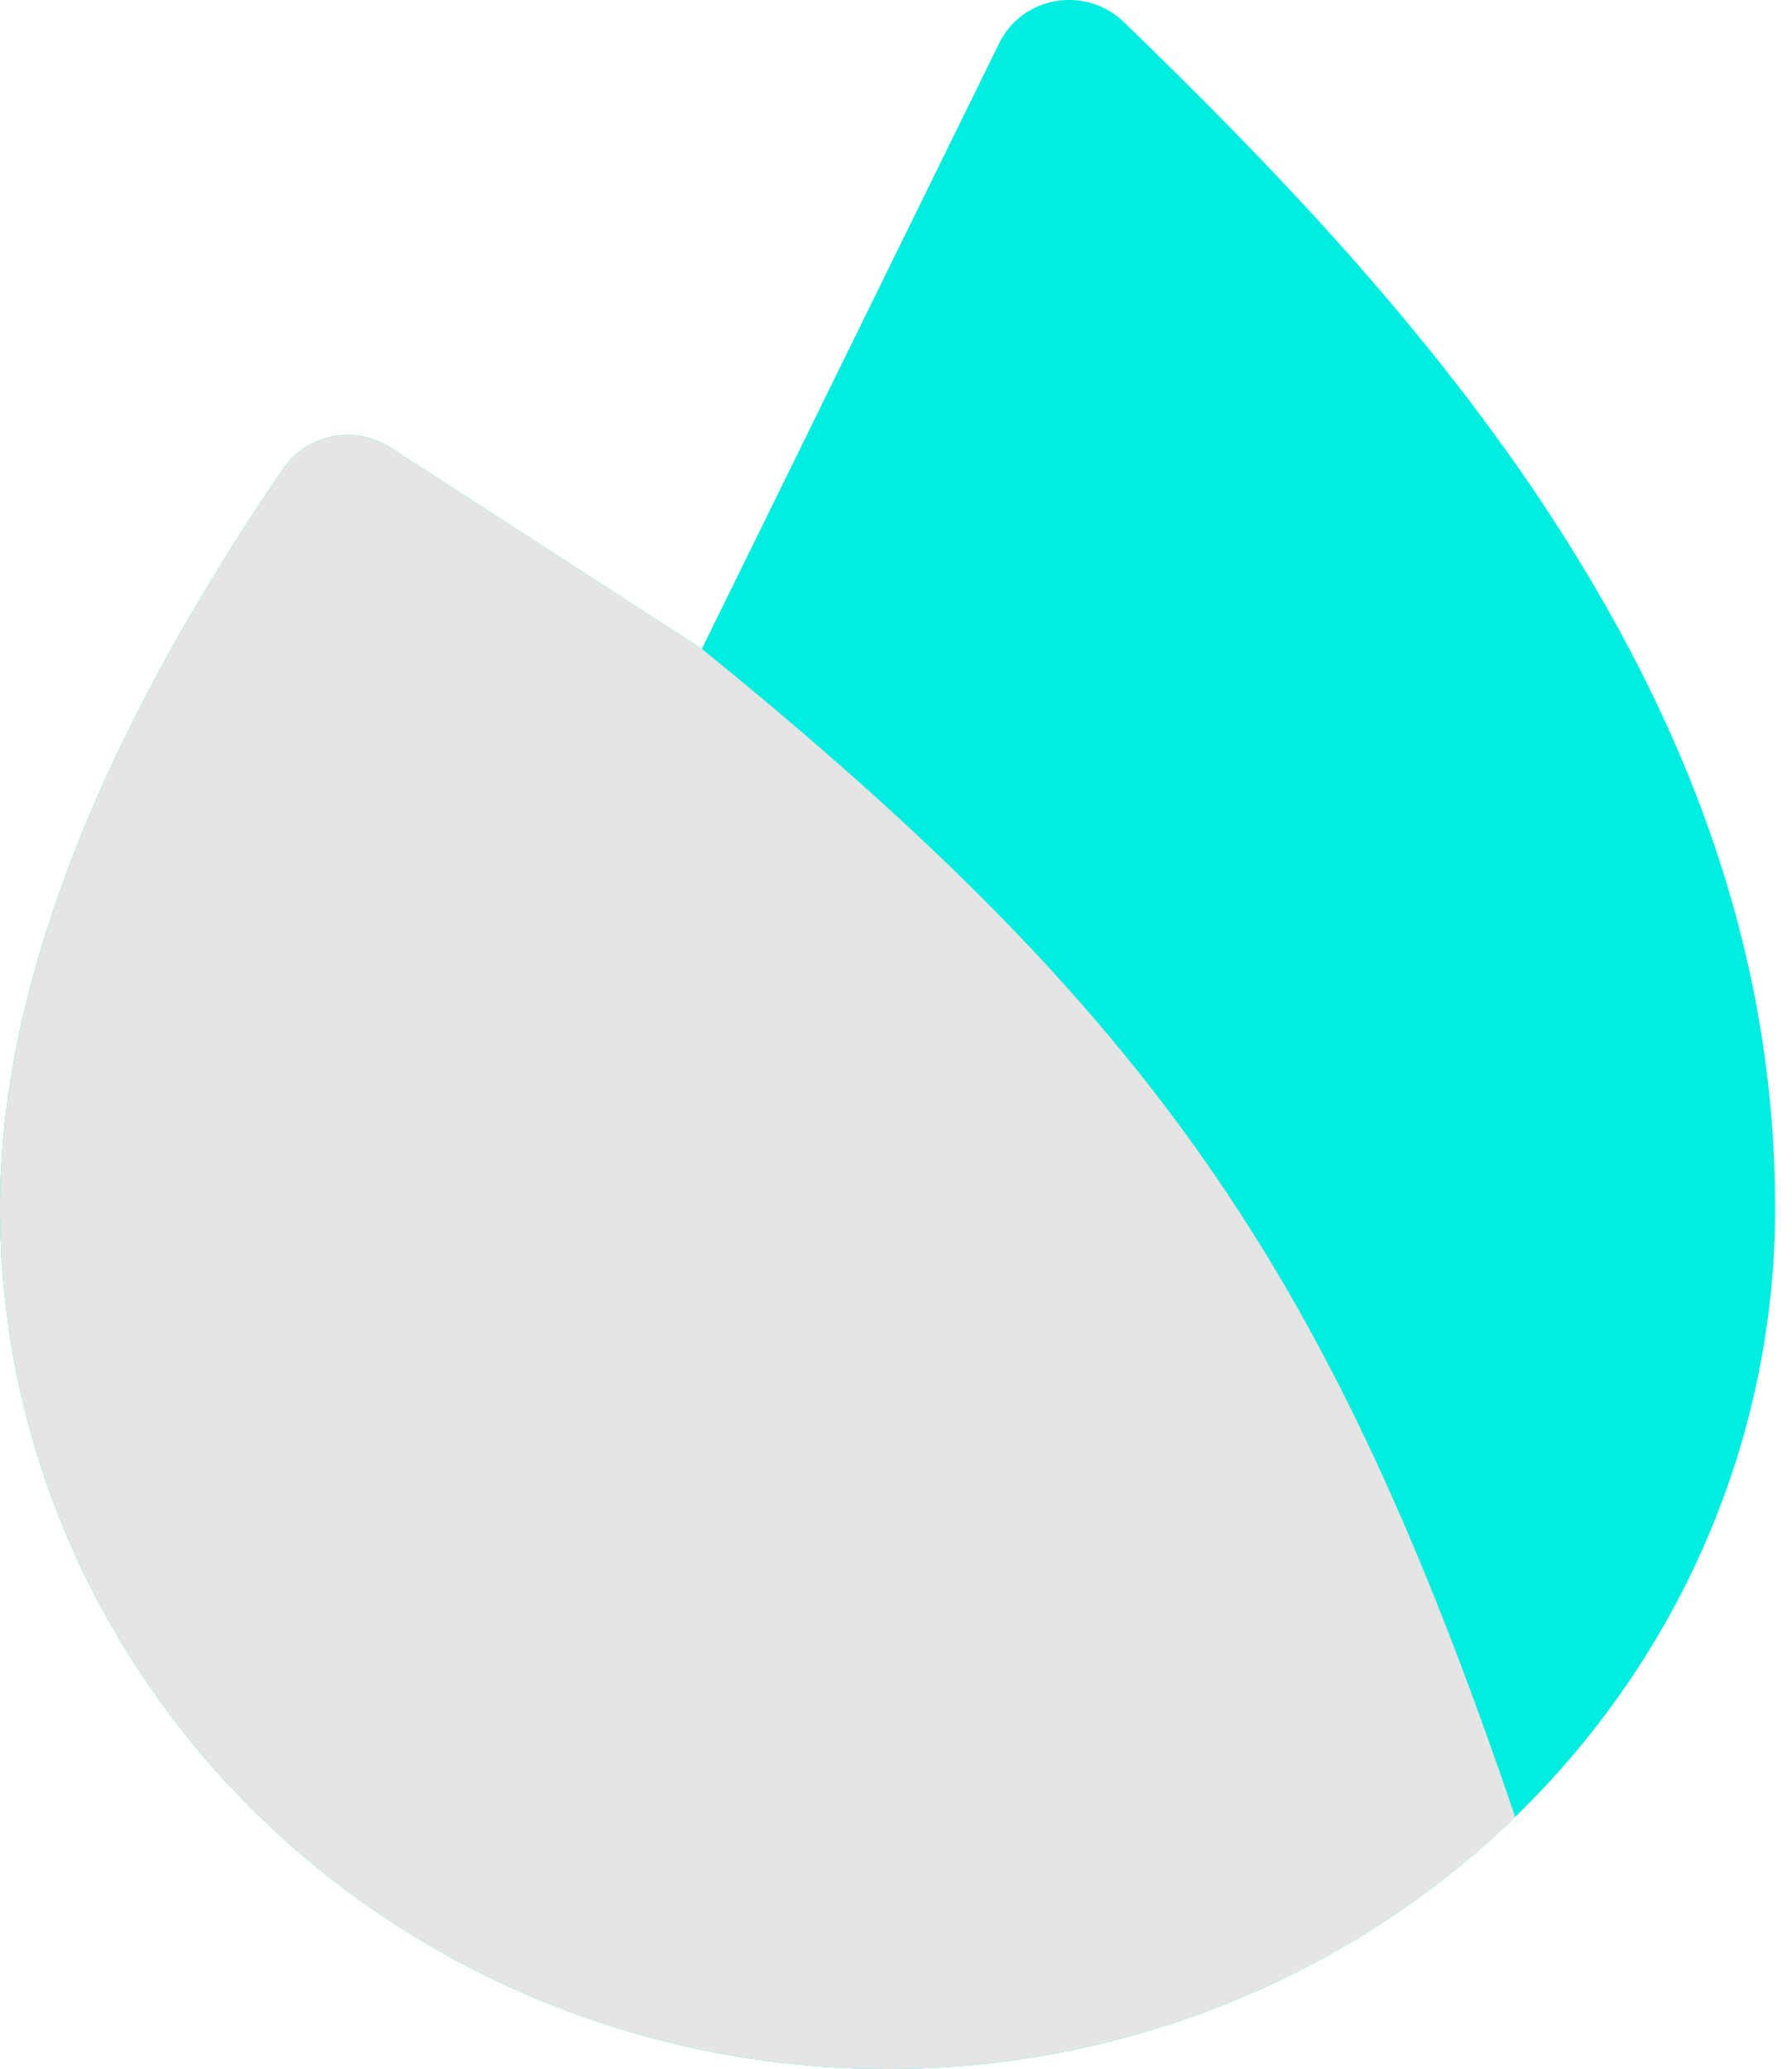
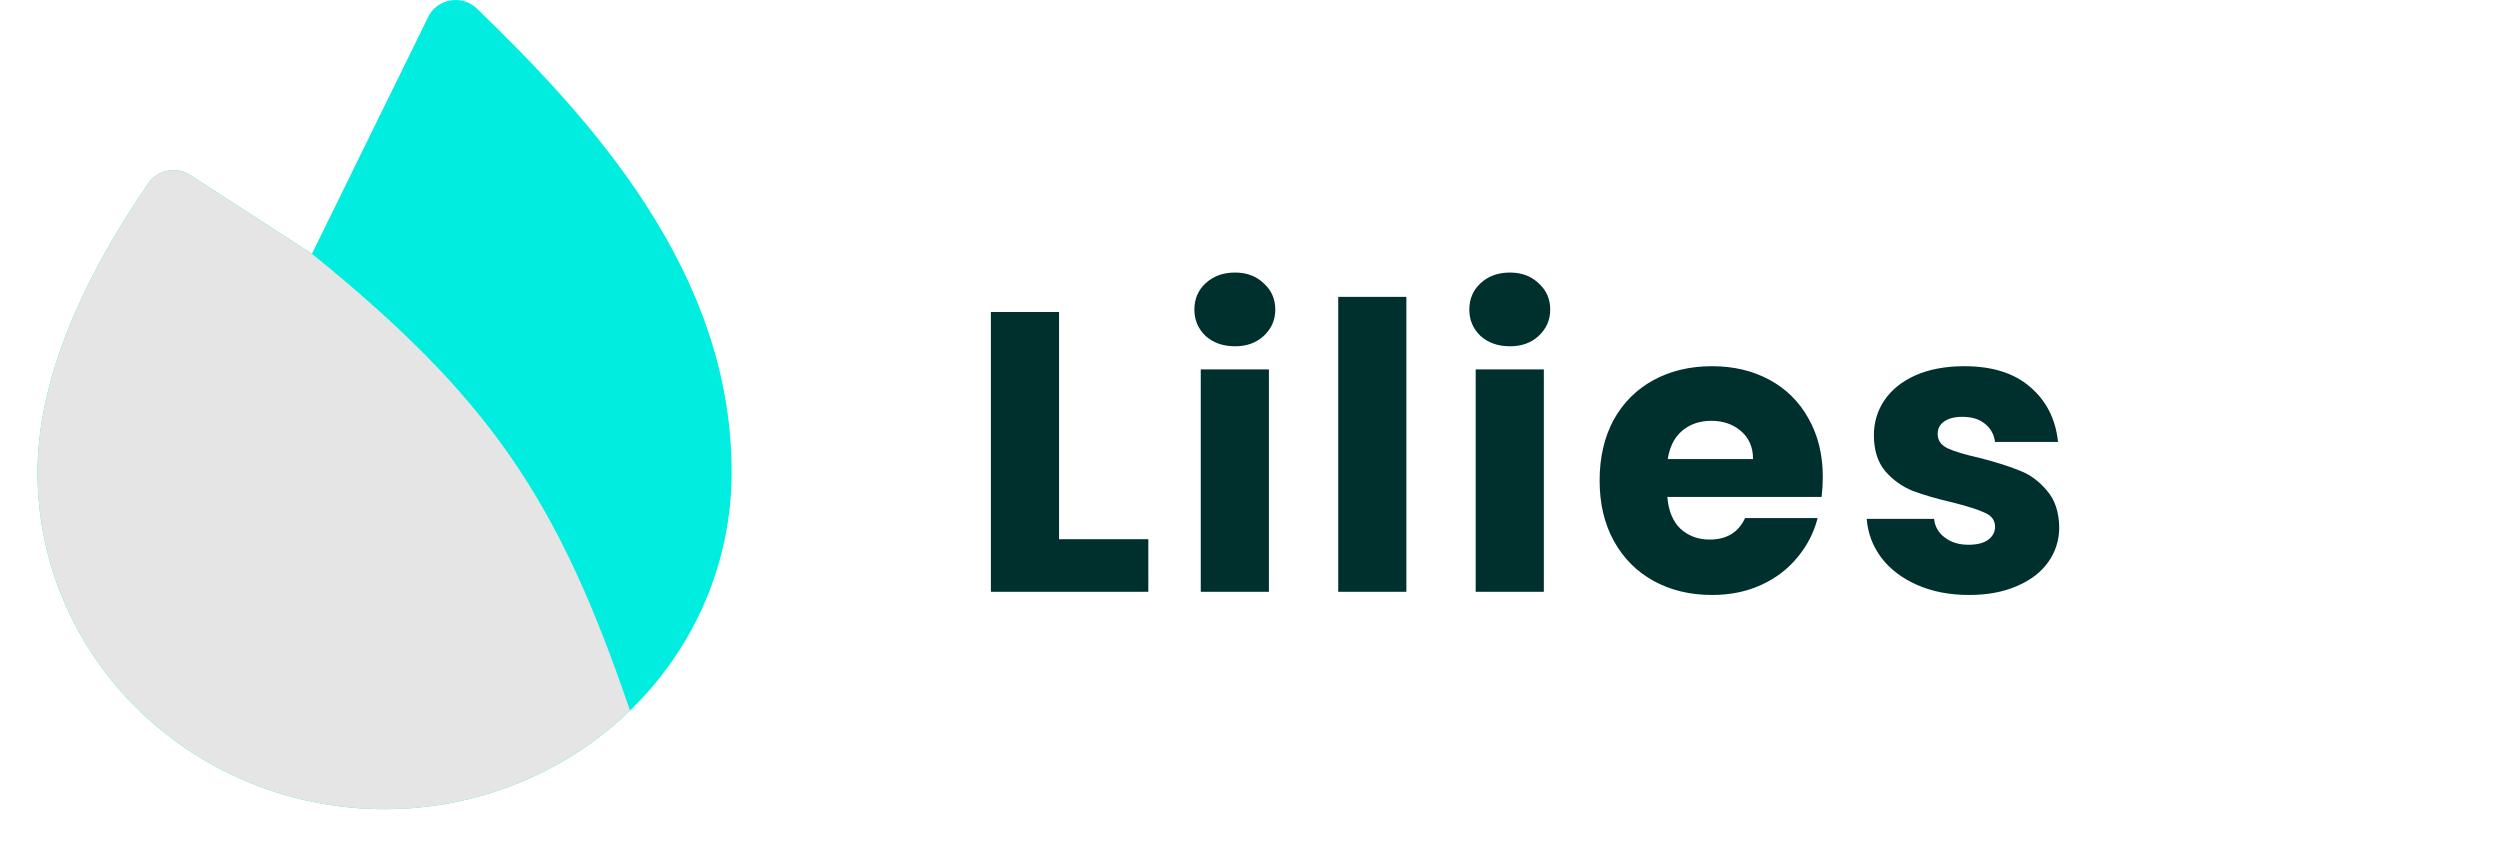
- <svg xmlns="http://www.w3.org/2000/svg" width="58" height="67" viewBox="0 0 58 67" fill="none">
-   <path d="M57.475 39.125C57.475 46.518 54.447 53.608 49.058 58.836C43.669 64.063 36.359 67 28.738 67C21.116 67 13.806 64.063 8.417 58.836C3.028 53.608 1.13572e-07 46.518 0 39.125C0 32.13 3.086 24.07 9.174 15.169C9.356 14.904 9.59 14.675 9.862 14.498C10.135 14.32 10.441 14.196 10.763 14.133C11.085 14.07 11.417 14.069 11.739 14.131C12.062 14.192 12.369 14.315 12.642 14.492L22.724 21.012L32.36 1.382C32.532 1.032 32.788 0.727 33.107 0.492C33.425 0.258 33.797 0.101 34.191 0.035C34.586 -0.031 34.99 -0.004 35.371 0.113C35.752 0.23 36.099 0.435 36.382 0.709C40.988 5.168 46.246 10.578 50.33 16.886C55.138 24.313 57.475 31.587 57.475 39.125L57.475 39.125Z" fill="#00EDDF" />
-   <path d="M28.738 67C36.359 67 43.669 64.063 49.058 58.836C43.093 41.285 37.428 32.939 22.724 21.012L12.642 14.492C12.369 14.315 12.062 14.193 11.739 14.131C11.417 14.069 11.085 14.07 10.763 14.133C10.441 14.196 10.135 14.32 9.862 14.498C9.59 14.675 9.356 14.904 9.174 15.169C3.086 24.07 0 32.13 0 39.125C0 46.518 3.028 53.608 8.417 58.836C13.806 64.063 21.116 67 28.738 67Z" fill="#E5E5E5" />
+ <svg xmlns="http://www.w3.org/2000/svg" width="207" height="71" viewBox="0 0 207 71" fill="none">
+   <path d="M60.58 39.125C60.58 46.518 57.552 53.608 52.163 58.836C46.774 64.063 39.464 67 31.843 67C24.221 67 16.911 64.063 11.522 58.836C6.133 53.608 3.105 46.518 3.105 39.125C3.105 32.13 6.191 24.07 12.279 15.169C12.461 14.904 12.695 14.675 12.967 14.498C13.24 14.32 13.546 14.196 13.868 14.133C14.19 14.07 14.522 14.069 14.845 14.131C15.167 14.192 15.473 14.315 15.747 14.492L25.829 21.012L35.465 1.382C35.637 1.032 35.893 0.727 36.212 0.492C36.531 0.258 36.903 0.101 37.297 0.035C37.691 -0.031 38.095 -0.004 38.476 0.113C38.858 0.23 39.204 0.435 39.487 0.709C44.093 5.168 49.351 10.578 53.435 16.886C58.243 24.313 60.58 31.587 60.58 39.125L60.58 39.125Z" fill="#00EDDF" />
+   <path d="M31.843 67C39.464 67 46.774 64.063 52.163 58.836C46.198 41.285 40.533 32.939 25.829 21.012L15.747 14.492C15.473 14.315 15.167 14.193 14.845 14.131C14.522 14.069 14.19 14.07 13.868 14.133C13.546 14.196 13.24 14.32 12.967 14.498C12.695 14.675 12.461 14.904 12.279 15.169C6.191 24.07 3.105 32.13 3.105 39.125C3.105 46.518 6.133 53.608 11.522 58.836C16.911 64.063 24.221 67 31.843 67Z" fill="#E5E5E5" />
+   <path d="M87.689 44.644H95.081V49H82.046V25.834H87.689V44.644ZM102.261 28.672C101.271 28.672 100.457 28.386 99.819 27.814C99.203 27.22 98.895 26.494 98.895 25.636C98.895 24.756 99.203 24.03 99.819 23.458C100.457 22.864 101.271 22.567 102.261 22.567C103.229 22.567 104.021 22.864 104.637 23.458C105.275 24.03 105.594 24.756 105.594 25.636C105.594 26.494 105.275 27.22 104.637 27.814C104.021 28.386 103.229 28.672 102.261 28.672ZM105.066 30.586V49H99.423V30.586H105.066ZM116.448 24.58V49H110.805V24.58H116.448ZM125.025 28.672C124.035 28.672 123.221 28.386 122.583 27.814C121.967 27.22 121.659 26.494 121.659 25.636C121.659 24.756 121.967 24.03 122.583 23.458C123.221 22.864 124.035 22.567 125.025 22.567C125.993 22.567 126.785 22.864 127.401 23.458C128.039 24.03 128.358 24.756 128.358 25.636C128.358 26.494 128.039 27.22 127.401 27.814C126.785 28.386 125.993 28.672 125.025 28.672ZM127.83 30.586V49H122.187V30.586H127.83ZM150.928 39.496C150.928 40.024 150.895 40.574 150.829 41.146H138.058C138.146 42.29 138.509 43.17 139.147 43.786C139.807 44.38 140.61 44.677 141.556 44.677C142.964 44.677 143.943 44.083 144.493 42.895H150.499C150.191 44.105 149.63 45.194 148.816 46.162C148.024 47.13 147.023 47.889 145.813 48.439C144.603 48.989 143.25 49.264 141.754 49.264C139.95 49.264 138.344 48.879 136.936 48.109C135.528 47.339 134.428 46.239 133.636 44.809C132.844 43.379 132.448 41.707 132.448 39.793C132.448 37.879 132.833 36.207 133.603 34.777C134.395 33.347 135.495 32.247 136.903 31.477C138.311 30.707 139.928 30.322 141.754 30.322C143.536 30.322 145.12 30.696 146.506 31.444C147.892 32.192 148.97 33.259 149.74 34.645C150.532 36.031 150.928 37.648 150.928 39.496ZM145.153 38.011C145.153 37.043 144.823 36.273 144.163 35.701C143.503 35.129 142.678 34.843 141.688 34.843C140.742 34.843 139.939 35.118 139.279 35.668C138.641 36.218 138.245 36.999 138.091 38.011H145.153ZM163.046 49.264C161.44 49.264 160.01 48.989 158.756 48.439C157.502 47.889 156.512 47.141 155.786 46.195C155.06 45.227 154.653 44.149 154.565 42.961H160.142C160.208 43.599 160.505 44.116 161.033 44.512C161.561 44.908 162.21 45.106 162.98 45.106C163.684 45.106 164.223 44.974 164.597 44.71C164.993 44.424 165.191 44.061 165.191 43.621C165.191 43.093 164.916 42.708 164.366 42.466C163.816 42.202 162.925 41.916 161.693 41.608C160.373 41.3 159.273 40.981 158.393 40.651C157.513 40.299 156.754 39.76 156.116 39.034C155.478 38.286 155.159 37.285 155.159 36.031C155.159 34.975 155.445 34.018 156.017 33.16C156.611 32.28 157.469 31.587 158.591 31.081C159.735 30.575 161.088 30.322 162.65 30.322C164.96 30.322 166.775 30.894 168.095 32.038C169.437 33.182 170.207 34.7 170.405 36.592H165.191C165.103 35.954 164.817 35.448 164.333 35.074C163.871 34.7 163.255 34.513 162.485 34.513C161.825 34.513 161.319 34.645 160.967 34.909C160.615 35.151 160.439 35.492 160.439 35.932C160.439 36.46 160.714 36.856 161.264 37.12C161.836 37.384 162.716 37.648 163.904 37.912C165.268 38.264 166.379 38.616 167.237 38.968C168.095 39.298 168.843 39.848 169.481 40.618C170.141 41.366 170.482 42.378 170.504 43.654C170.504 44.732 170.196 45.7 169.58 46.558C168.986 47.394 168.117 48.054 166.973 48.538C165.851 49.022 164.542 49.264 163.046 49.264Z" fill="#00302E" />
</svg>
